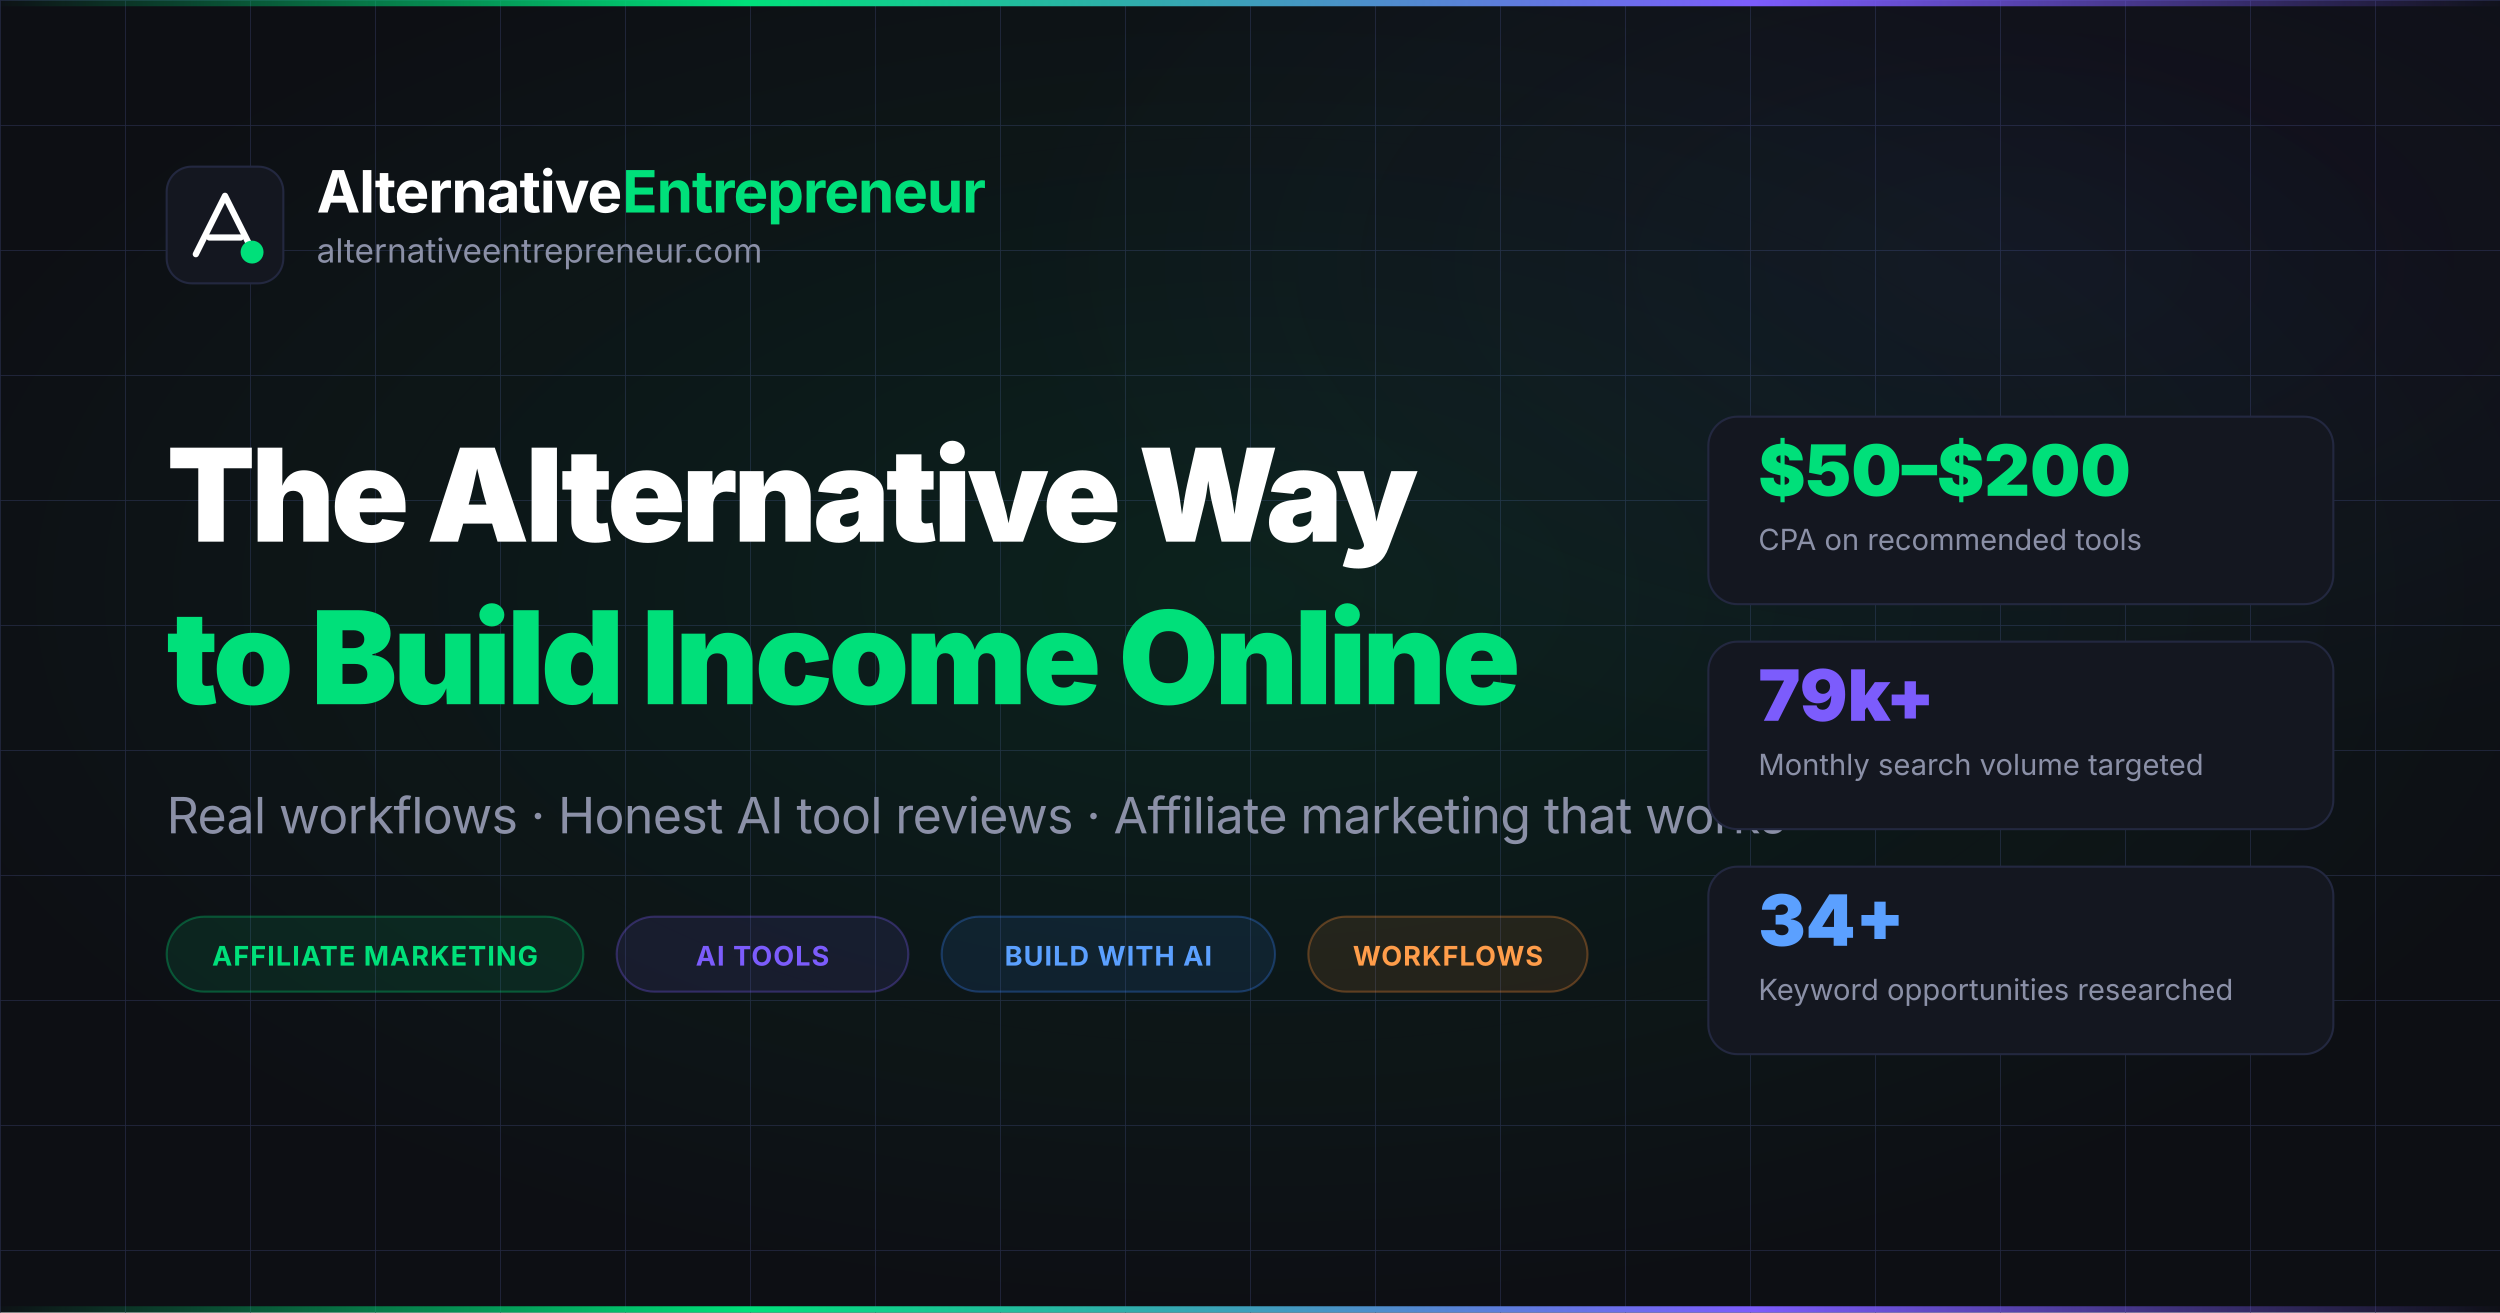
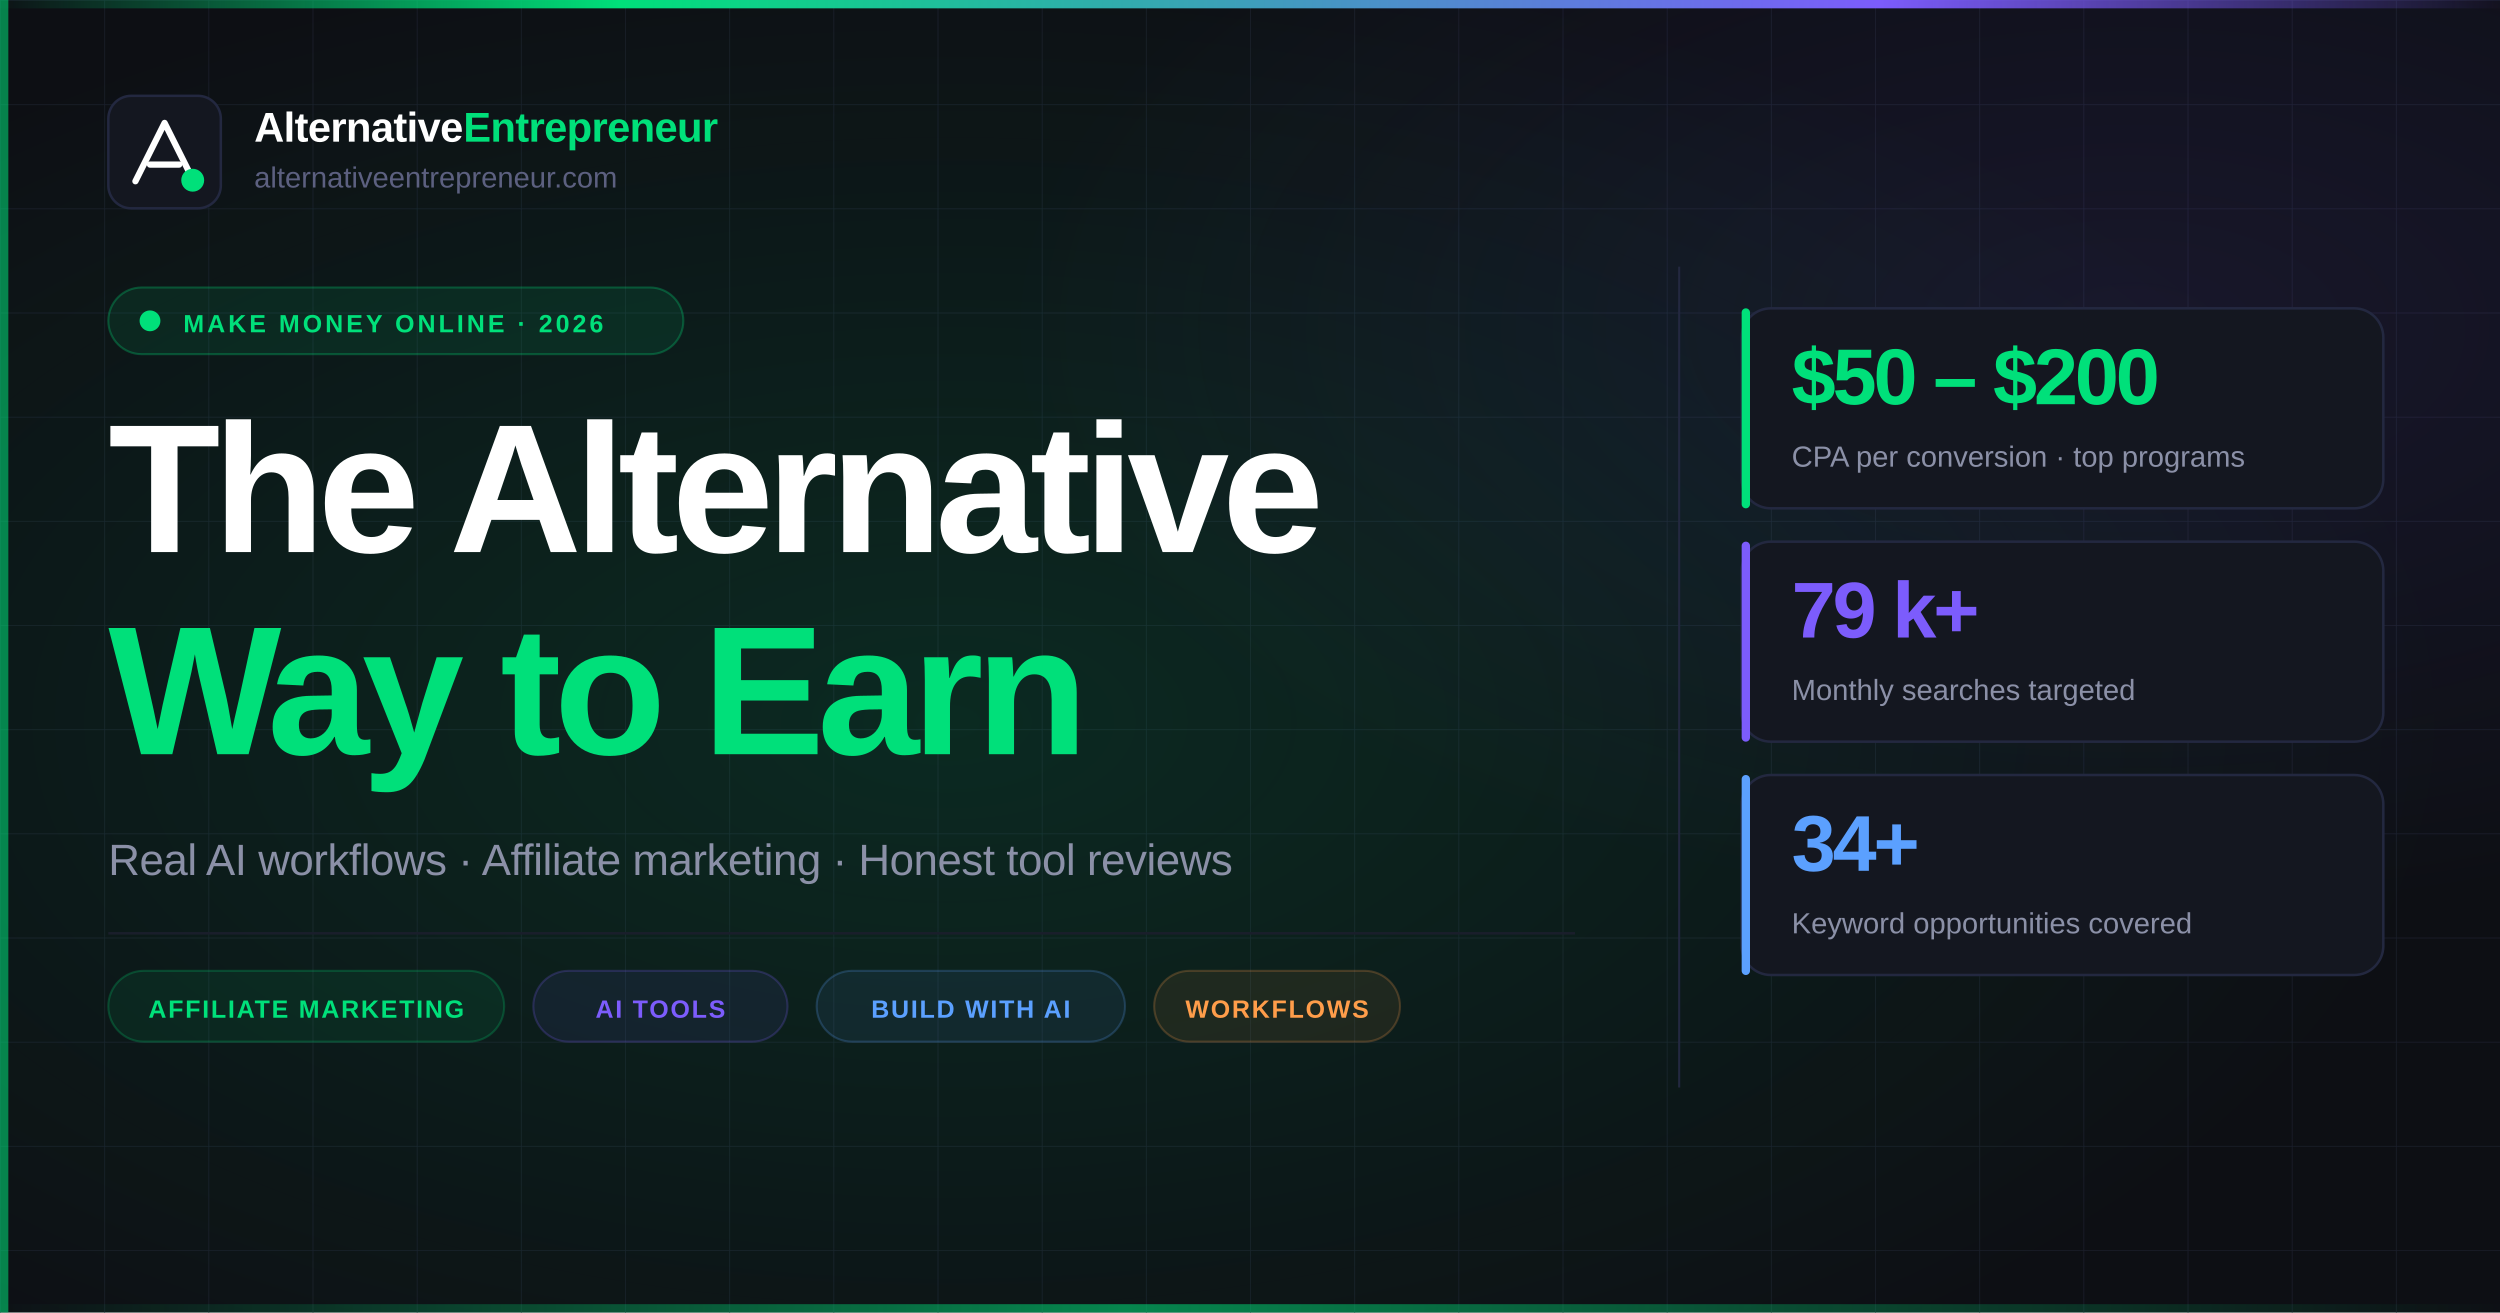
- <svg xmlns="http://www.w3.org/2000/svg" viewBox="0 0 1200 630" font-family="system-ui,-apple-system,'Segoe UI',sans-serif">
-   <rect width="1200" height="630" fill="#0d0f14" />
+ <svg xmlns="http://www.w3.org/2000/svg" viewBox="0 0 1200 630" font-family="system-ui,-apple-system,'Segoe UI',Arial,sans-serif">
  <defs>
-     <pattern id="grid" width="60" height="60" patternUnits="userSpaceOnUse">
-       <path d="M 60 0 L 0 0 0 60" fill="none" stroke="#232840" stroke-width="0.8" />
+     <pattern id="g" width="50" height="50" patternUnits="userSpaceOnUse">
+       <path d="M50 0L0 0 0 50" fill="none" stroke="#1a1e2b" stroke-width="0.7" />
    </pattern>
-     <radialGradient id="heroGlow" cx="50%" cy="45%" r="55%">
-       <stop offset="0%" stop-color="#00e07a" stop-opacity="0.09" />
+     <radialGradient id="gl1" cx="38%" cy="55%" r="60%">
+       <stop offset="0%" stop-color="#00e07a" stop-opacity="0.13" />
      <stop offset="100%" stop-color="#00e07a" stop-opacity="0" />
    </radialGradient>
-     <radialGradient id="purpleGlow" cx="80%" cy="20%" r="40%">
-       <stop offset="0%" stop-color="#7c5cfc" stop-opacity="0.06" />
+     <radialGradient id="gl2" cx="85%" cy="25%" r="45%">
+       <stop offset="0%" stop-color="#7c5cfc" stop-opacity="0.10" />
      <stop offset="100%" stop-color="#7c5cfc" stop-opacity="0" />
    </radialGradient>
-     <linearGradient id="accentLine" x1="0%" y1="0%" x2="100%" y2="0%">
+     <linearGradient id="topbar" x1="0%" y1="0%" x2="100%" y2="0%">
      <stop offset="0%" stop-color="#00e07a" stop-opacity="0" />
-       <stop offset="30%" stop-color="#00e07a" stop-opacity="1" />
-       <stop offset="70%" stop-color="#7c5cfc" stop-opacity="1" />
+       <stop offset="25%" stop-color="#00e07a" />
+       <stop offset="75%" stop-color="#7c5cfc" />
      <stop offset="100%" stop-color="#7c5cfc" stop-opacity="0" />
    </linearGradient>
+     <linearGradient id="bbar" x1="0%" y1="0%" x2="100%" y2="0%">
+       <stop offset="0%" stop-color="#00e07a" stop-opacity="0" />
+       <stop offset="45%" stop-color="#00e07a" stop-opacity="0.55" />
+       <stop offset="100%" stop-color="#00e07a" stop-opacity="0" />
+     </linearGradient>
  </defs>
-   <rect width="1200" height="630" fill="url(#grid)" />
-   <rect width="1200" height="630" fill="url(#heroGlow)" />
-   <rect width="1200" height="630" fill="url(#purpleGlow)" />
-   <rect x="0" y="0" width="1200" height="3" fill="url(#accentLine)" />
-   <g transform="translate(80, 80)">
-     <rect width="56" height="56" rx="12" fill="#141720" stroke="#232840" stroke-width="1" />
-     <path d="M14 42 L28 14 L42 42" stroke="#ffffff" stroke-width="3" stroke-linecap="round" stroke-linejoin="round" fill="none" />
-     <line x1="20.5" y1="34" x2="35.5" y2="34" stroke="#ffffff" stroke-width="3" stroke-linecap="round" />
-     <circle cx="41" cy="41" r="5.5" fill="#00e07a" />
+   <rect width="1200" height="630" fill="#0d0f14" />
+   <rect width="1200" height="630" fill="url(#g)" />
+   <rect width="1200" height="630" fill="url(#gl1)" />
+   <rect width="1200" height="630" fill="url(#gl2)" />
+   <rect x="0" y="0" width="1200" height="4" fill="url(#topbar)" />
+   <rect x="0" y="626" width="1200" height="4" fill="url(#bbar)" />
+   <rect x="0" y="0" width="4" height="630" fill="#00e07a" opacity="0.55" />
+   <g transform="translate(52, 46)">
+     <rect width="54" height="54" rx="11" fill="#141720" stroke="#232840" stroke-width="1.2" />
+     <path d="M13 41 L27 13 L41 41" stroke="#ffffff" stroke-width="3" stroke-linecap="round" stroke-linejoin="round" fill="none" />
+     <line x1="20" y1="33" x2="34" y2="33" stroke="#ffffff" stroke-width="3" stroke-linecap="round" />
+     <circle cx="40.5" cy="40.5" r="5.5" fill="#00e07a" />
  </g>
-   <text x="152" y="102" fill="#ffffff" font-size="28" font-weight="700" letter-spacing="-0.5">Alternative<tspan fill="#00e07a">Entrepreneur</tspan>
+   <text x="122" y="68" fill="#ffffff" font-size="20" font-weight="700" letter-spacing="-0.3">Alternative<tspan fill="#00e07a">Entrepreneur</tspan>
  </text>
-   <text x="152" y="126" fill="#8b90a7" font-size="16">alternativeentrepreneur.com</text>
-   <text x="80" y="260" fill="#ffffff" font-size="62" font-weight="900" letter-spacing="-2">The Alternative Way</text>
-   <text x="80" y="338" fill="#00e07a" font-size="62" font-weight="900" letter-spacing="-2">to Build Income Online</text>
-   <text x="80" y="400" fill="#8b90a7" font-size="24" letter-spacing="-0.3">Real workflows · Honest AI tool reviews · Affiliate marketing that works</text>
-   <g transform="translate(80, 440)">
-     <rect width="200" height="36" rx="18" fill="rgba(0,224,122,0.10)" stroke="rgba(0,224,122,0.30)" stroke-width="1" />
-     <text x="100" y="23.5" fill="#00e07a" font-size="13" font-weight="700" text-anchor="middle" letter-spacing="0.5">AFFILIATE MARKETING</text>
+   <text x="122" y="90" fill="#5c6080" font-size="14">alternativeentrepreneur.com</text>
+   <line x1="806" y1="128" x2="806" y2="522" stroke="#232840" stroke-width="1" />
+   <rect x="836" y="148" width="308" height="96" rx="14" fill="#141720" stroke="#232840" stroke-width="1.2" />
+   <rect x="836" y="148" width="4" height="96" rx="2" fill="#00e07a" />
+   <text x="860" y="194" fill="#00e07a" font-size="38" font-weight="900" letter-spacing="-1.5">$50 – $200</text>
+   <text x="860" y="224" fill="#8b90a7" font-size="14">CPA per conversion · top programs</text>
+   <rect x="836" y="260" width="308" height="96" rx="14" fill="#141720" stroke="#232840" stroke-width="1.2" />
+   <rect x="836" y="260" width="4" height="96" rx="2" fill="#7c5cfc" />
+   <text x="860" y="306" fill="#7c5cfc" font-size="38" font-weight="900" letter-spacing="-1.5">79 k+</text>
+   <text x="860" y="336" fill="#8b90a7" font-size="14">Monthly searches targeted</text>
+   <rect x="836" y="372" width="308" height="96" rx="14" fill="#141720" stroke="#232840" stroke-width="1.2" />
+   <rect x="836" y="372" width="4" height="96" rx="2" fill="#5ba0ff" />
+   <text x="860" y="418" fill="#5ba0ff" font-size="38" font-weight="900" letter-spacing="-1.5">34+</text>
+   <text x="860" y="448" fill="#8b90a7" font-size="14">Keyword opportunities covered</text>
+   <g transform="translate(52, 138)">
+     <rect width="276" height="32" rx="16" fill="rgba(0,224,122,0.09)" stroke="rgba(0,224,122,0.28)" stroke-width="1" />
+     <circle cx="20" cy="16" r="5" fill="#00e07a" />
+     <text x="36" y="21.5" fill="#00e07a" font-size="12" font-weight="700" letter-spacing="0.12em">MAKE MONEY ONLINE · 2026</text>
  </g>
-   <g transform="translate(296, 440)">
-     <rect width="140" height="36" rx="18" fill="rgba(124,92,252,0.10)" stroke="rgba(124,92,252,0.30)" stroke-width="1" />
-     <text x="70" y="23.5" fill="#7c5cfc" font-size="13" font-weight="700" text-anchor="middle" letter-spacing="0.5">AI TOOLS</text>
+   <text x="52" y="265" fill="#ffffff" font-size="88" font-weight="900" letter-spacing="-3.5">The Alternative</text>
+   <text x="52" y="362" fill="#00e07a" font-size="88" font-weight="900" letter-spacing="-3.5">Way to Earn</text>
+   <text x="52" y="420" fill="#8b90a7" font-size="21" letter-spacing="-0.2">Real AI workflows · Affiliate marketing · Honest tool reviews</text>
+   <line x1="52" y1="448" x2="756" y2="448" stroke="#1a1e2b" stroke-width="1.2" />
+   <g transform="translate(52, 466)">
+     <rect width="190" height="34" rx="17" fill="rgba(0,224,122,0.08)" stroke="rgba(0,224,122,0.22)" stroke-width="1" />
+     <text x="95" y="22.5" fill="#00e07a" font-size="12" font-weight="700" text-anchor="middle" letter-spacing="0.07em">AFFILIATE MARKETING</text>
  </g>
-   <g transform="translate(452, 440)">
-     <rect width="160" height="36" rx="18" fill="rgba(56,130,255,0.10)" stroke="rgba(56,130,255,0.30)" stroke-width="1" />
-     <text x="80" y="23.5" fill="#5ba0ff" font-size="13" font-weight="700" text-anchor="middle" letter-spacing="0.5">BUILD WITH AI</text>
+   <g transform="translate(256, 466)">
+     <rect width="122" height="34" rx="17" fill="rgba(124,92,252,0.08)" stroke="rgba(124,92,252,0.22)" stroke-width="1" />
+     <text x="61" y="22.5" fill="#7c5cfc" font-size="12" font-weight="700" text-anchor="middle" letter-spacing="0.07em">AI TOOLS</text>
  </g>
-   <g transform="translate(628, 440)">
-     <rect width="134" height="36" rx="18" fill="rgba(255,140,50,0.10)" stroke="rgba(255,140,50,0.30)" stroke-width="1" />
-     <text x="67" y="23.5" fill="#ff9d4a" font-size="13" font-weight="700" text-anchor="middle" letter-spacing="0.5">WORKFLOWS</text>
+   <g transform="translate(392, 466)">
+     <rect width="148" height="34" rx="17" fill="rgba(91,160,255,0.08)" stroke="rgba(91,160,255,0.22)" stroke-width="1" />
+     <text x="74" y="22.5" fill="#5ba0ff" font-size="12" font-weight="700" text-anchor="middle" letter-spacing="0.07em">BUILD WITH AI</text>
  </g>
-   <g transform="translate(820, 200)">
-     <rect width="300" height="90" rx="14" fill="#141720" stroke="#232840" stroke-width="1" />
-     <text x="24" y="38" fill="#00e07a" font-size="34" font-weight="900">$50–$200</text>
-     <text x="24" y="64" fill="#8b90a7" font-size="14">CPA on recommended tools</text>
-     <rect y="108" width="300" height="90" rx="14" fill="#141720" stroke="#232840" stroke-width="1" />
-     <text x="24" y="146" fill="#7c5cfc" font-size="34" font-weight="900">79k+</text>
-     <text x="24" y="172" fill="#8b90a7" font-size="14">Monthly search volume targeted</text>
-     <rect y="216" width="300" height="90" rx="14" fill="#141720" stroke="#232840" stroke-width="1" />
-     <text x="24" y="254" fill="#5ba0ff" font-size="34" font-weight="900">34+</text>
-     <text x="24" y="280" fill="#8b90a7" font-size="14">Keyword opportunities researched</text>
+   <g transform="translate(554, 466)">
+     <rect width="118" height="34" rx="17" fill="rgba(255,157,74,0.08)" stroke="rgba(255,157,74,0.22)" stroke-width="1" />
+     <text x="59" y="22.5" fill="#ff9d4a" font-size="12" font-weight="700" text-anchor="middle" letter-spacing="0.07em">WORKFLOWS</text>
  </g>
-   <rect x="0" y="627" width="1200" height="3" fill="url(#accentLine)" />
</svg>
